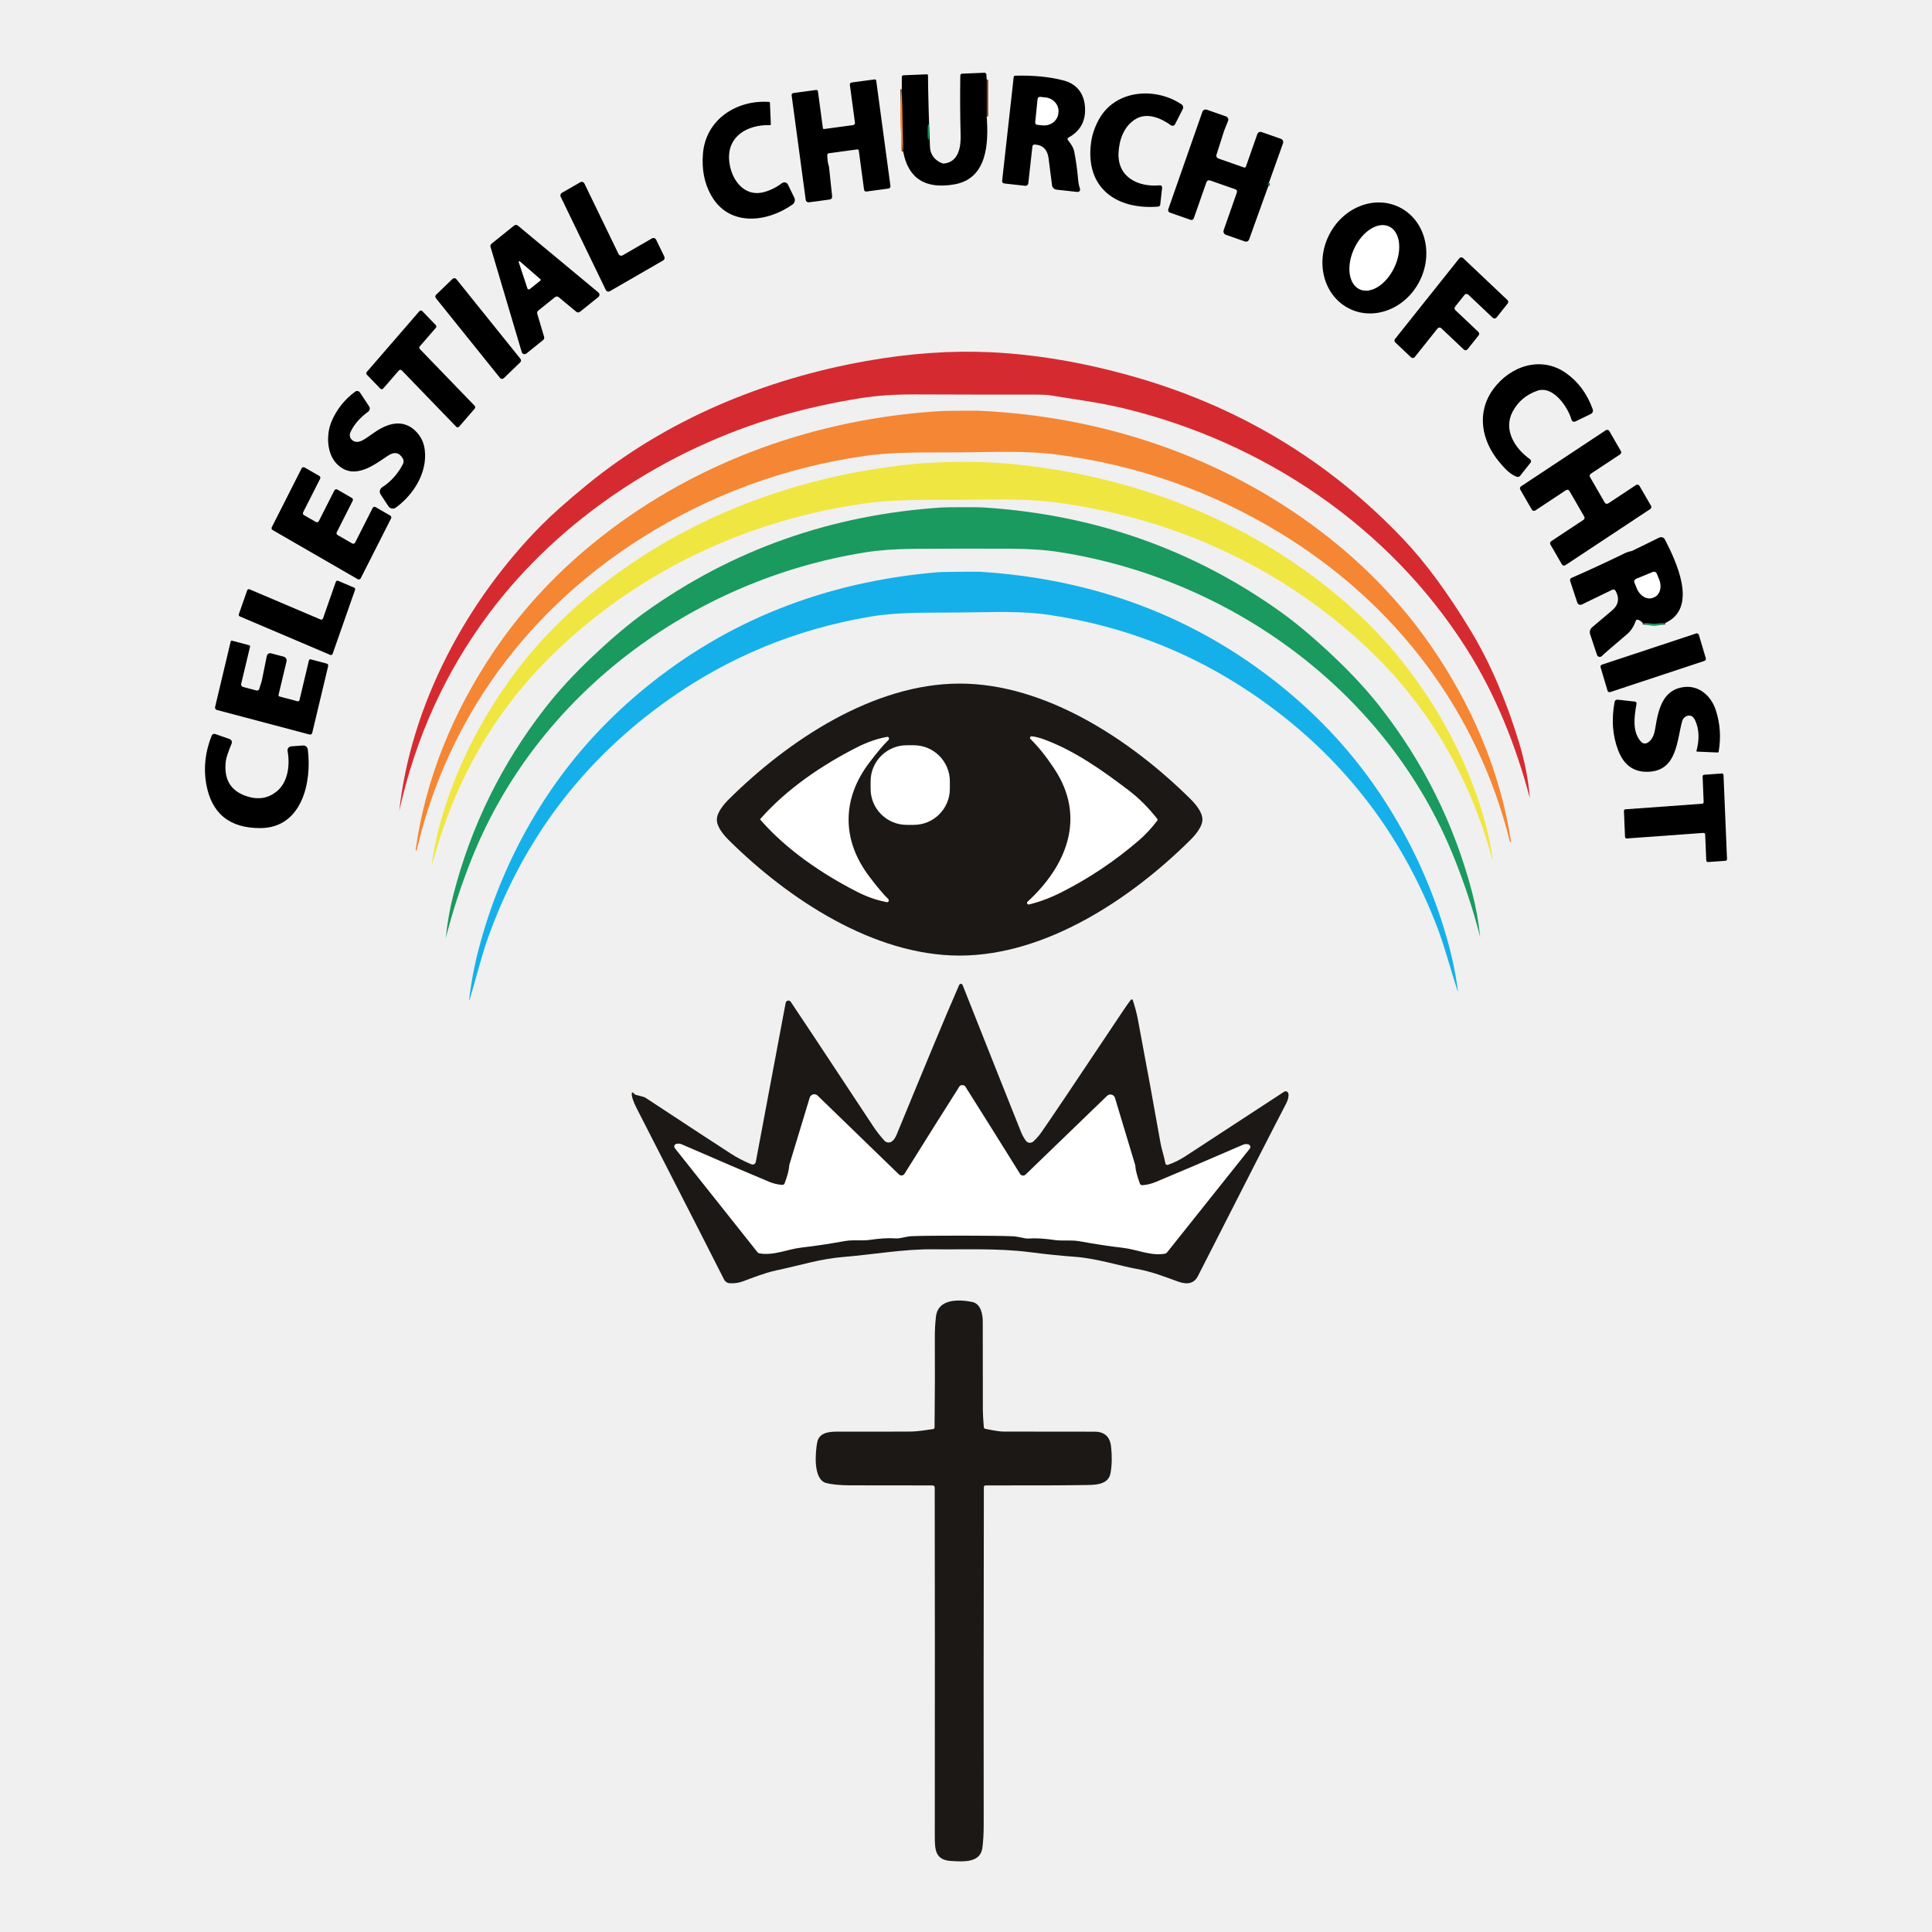
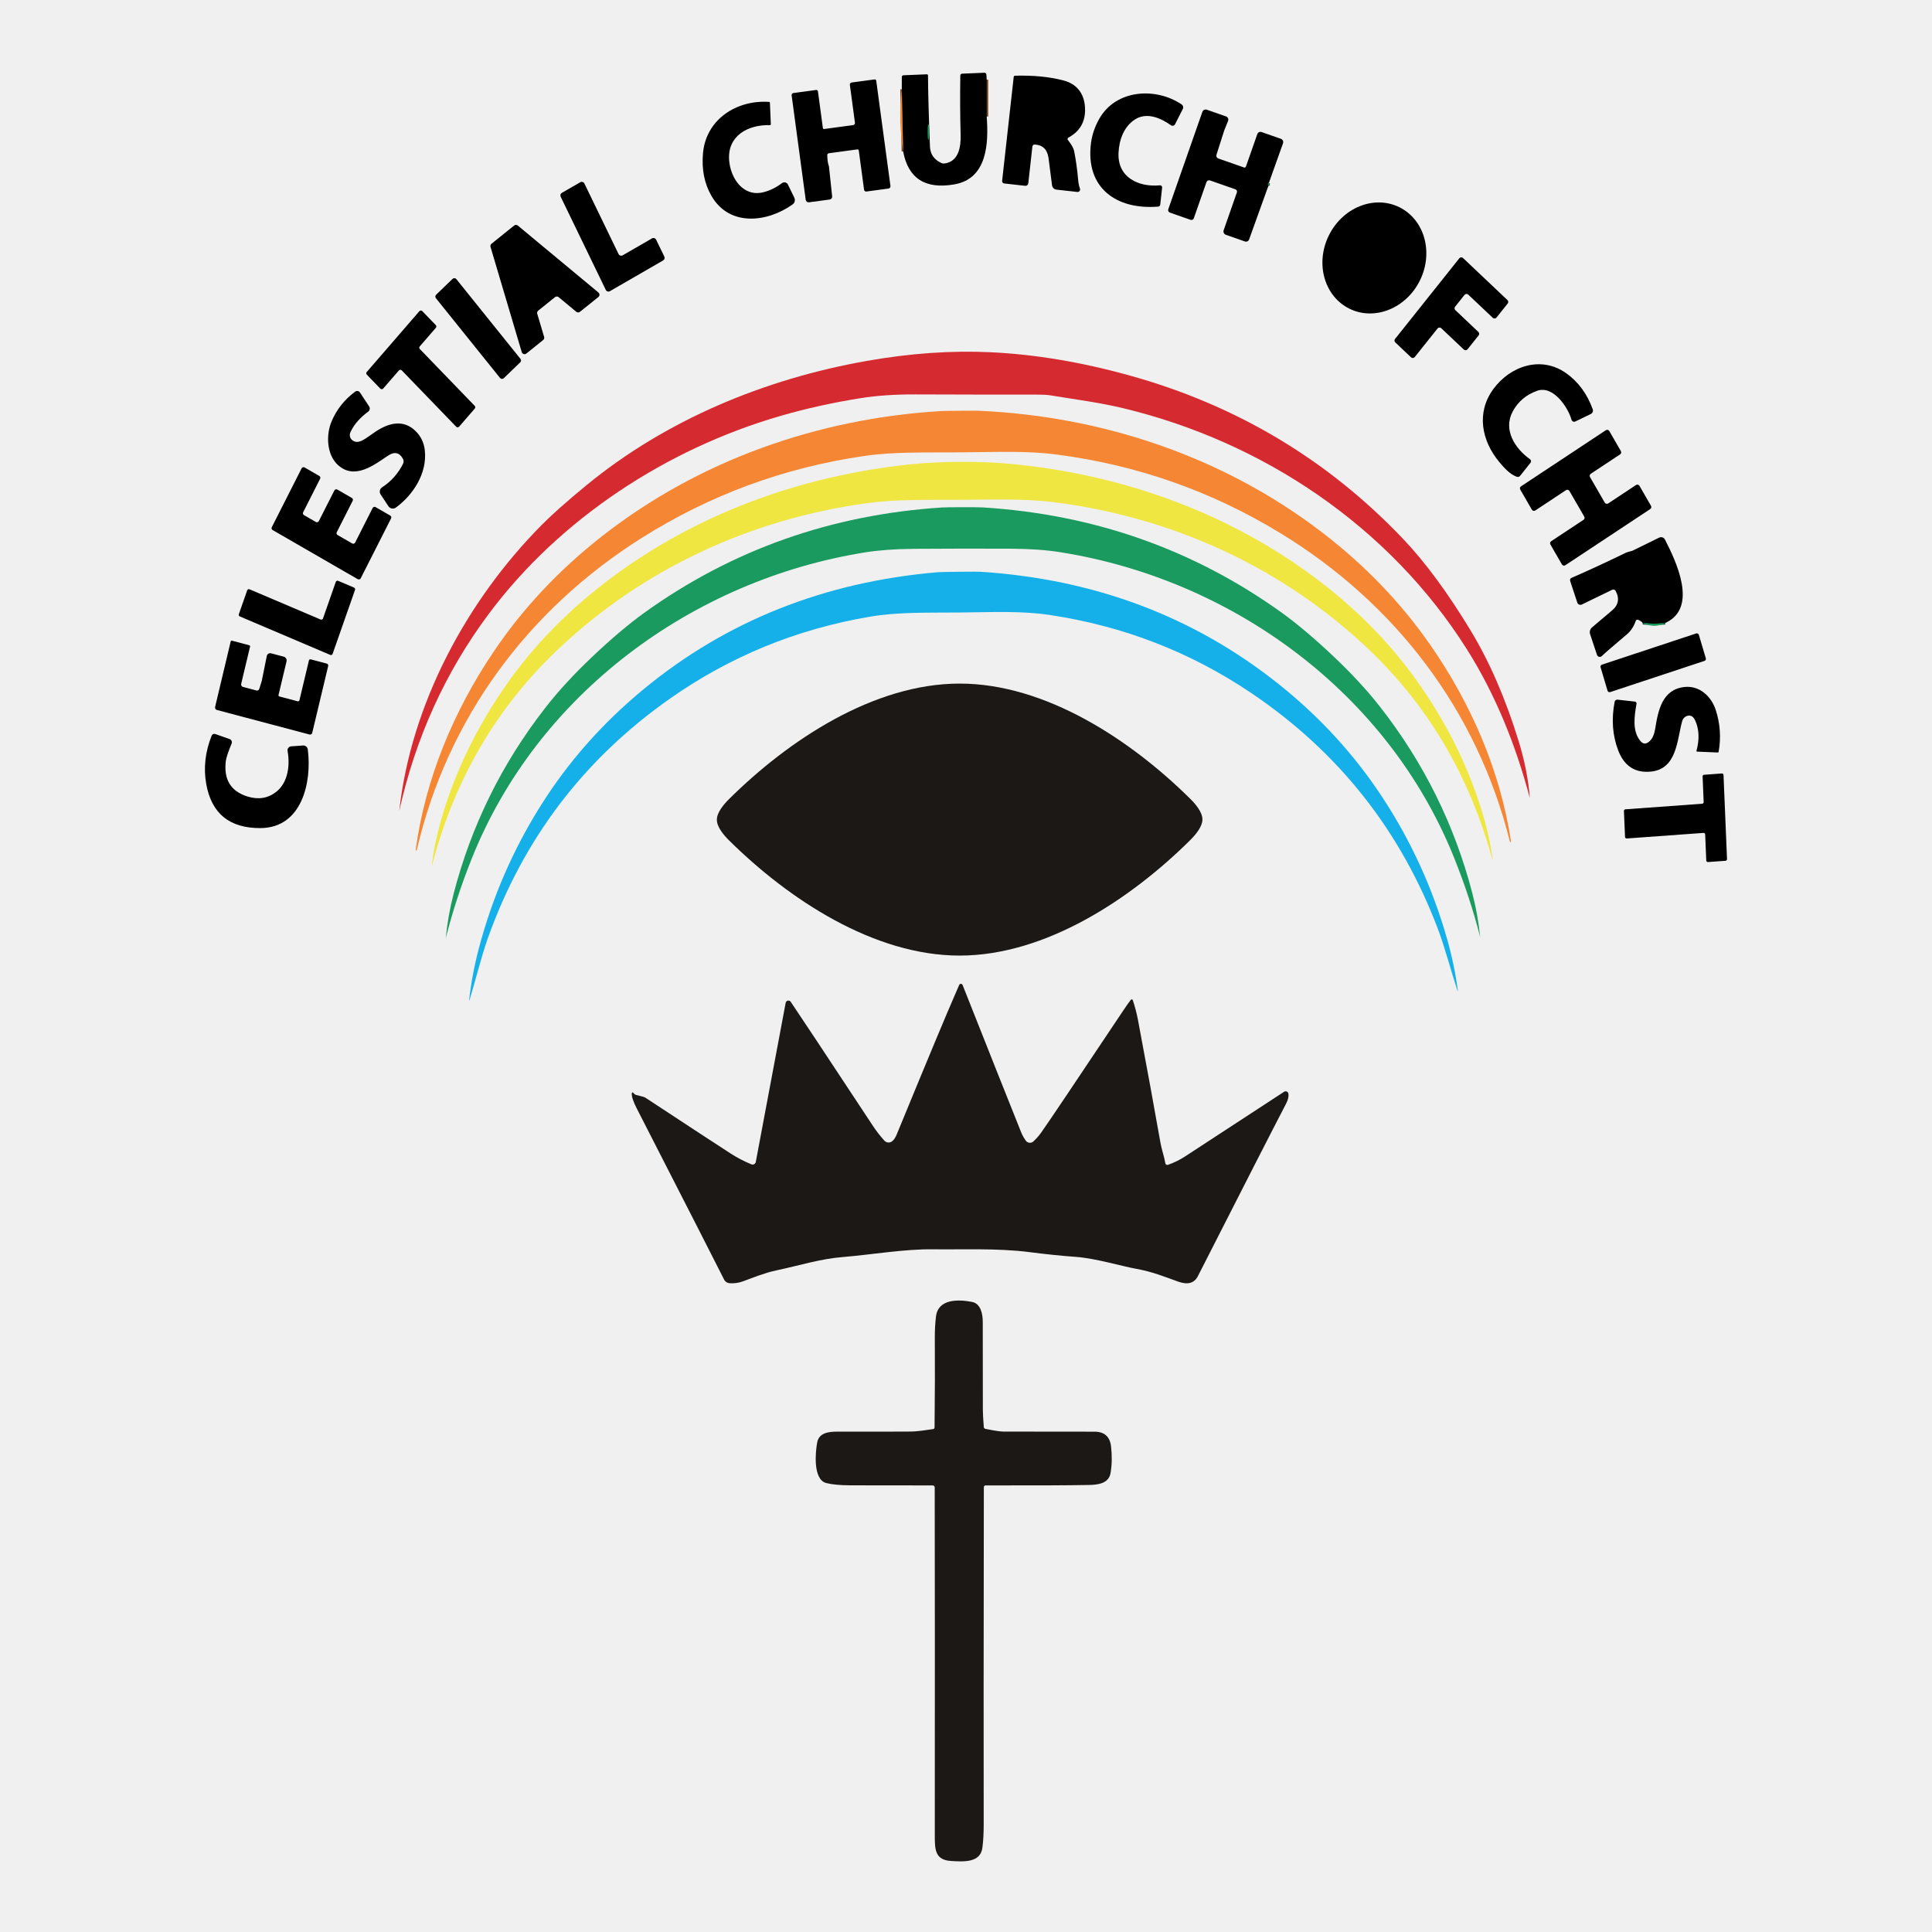
<svg xmlns="http://www.w3.org/2000/svg" aria-label="Celestial Church of Christ seal" viewBox="85.33 65.58 649.56 649.56">
-   <style>
- @media (prefers-color-scheme: dark) {
-   [fill="#000000"], [fill="#1b1816"], [fill="#0e0c0b"] { fill: #FBF8F1; }
-   [stroke="#000000"], [stroke="#0e0c0b"], [stroke="#1b593a"], [stroke="#0d4d2f"], [stroke="#7b431a"] { stroke: #FBF8F1; }
-   .title-hole { fill: transparent; }
- }
- </style>
+   <style>.punch{fill:transparent}@media (prefers-color-scheme: dark){[fill="#000000"],[fill="#1b1816"],[fill="#0e0c0b"]{fill:#FBF8F1}[stroke="#000000"],[stroke="#0e0c0b"],[stroke="#1b593a"],[stroke="#0d4d2f"],[stroke="#7b431a"]{stroke:#FBF8F1}}</style>
  <path fill="none" stroke="#7b431a" stroke-width="1.012" d="M417.072 92.366v12.39M388.98 116.5l-.466-20.905" />
  <path fill="none" stroke="#0d4d2f" stroke-width="1.012" d="M511.948 127.058q-.09.02-.172.03" />
  <path fill="none" stroke="#0e0c0b" stroke-width="1.012" d="M511.776 127.089q-.303.1-.394.232-.122.183.02.476.08.172.374.264" />
  <path fill="none" stroke="#1b593a" stroke-width="1.012" d="M511.776 127.089q-.09.486 0 .972" />
  <path fill="none" stroke="#0d4d2f" stroke-width="1.012" d="m645.182 275.042-3.614.263a1 1 0 0 1-.182 0l-3.746-.274" />
  <path d="M417.072 92.366v12.39c.658 8.97.233 20.875-10.852 22.808q-14.699 2.572-17.24-11.064l-.466-20.905.02-4.15a.559.558-1.654 0 1 .527-.557l7.886-.324a.365.365-1.508 0 1 .385.364q.06 9.162.658 23.942.162 3.857 3.877 5.527a1.832 1.75 52.656 0 0 .962.152c4.88-.607 5.588-5.67 5.476-9.688q-.263-9.09-.11-19.903a.619.618-.494 0 1 .596-.607l7.512-.314a.638.64-2.816 0 1 .658.597zm27.293 20.277q1.832 2.318 2.106 3.735.92 4.677 1.336 9.597.142 1.68.617 3.027a.828.835-6.74 0 1-.87 1.114l-7.036-.78a1.689 1.679-.425 0 1-1.478-1.448q-.982-7.37-1.043-8.078c-.253-3.26-1.427-5.446-4.778-5.629a.752.745 4.926 0 0-.79.658l-1.376 12.371a.948.947 6.374 0 1-1.053.84l-7.056-.79a.774.775 6.3 0 1-.689-.86l3.898-34.986a.419.421 2.397 0 1 .405-.375q9.131-.273 16.309 1.58c4.9 1.255 7.35 4.99 7.278 10.133q-.09 6.115-5.618 9.101a.53.525 56.928 0 0-.162.79m-80.329 8.898 1.073 10.083a.94.937-6.97 0 1-.81 1.033l-7.005.941a.95.96-7.915 0 1-1.073-.82l-4.738-35.148a.684.684 0 0 1 .587-.77l7.653-1.032a.54.54 0 0 1 .608.465l1.66 12.35a.378.37-7.213 0 0 .415.315l9.739-1.316a.734.724-7.961 0 0 .627-.82l-1.71-12.715a.696.706-7.485 0 1 .597-.79l7.704-1.032a.502.491-7.486 0 1 .567.425l4.778 35.411a.756.756 0 0 1-.648.85l-7.44 1.003a.694.694 0 0 1-.78-.597l-1.772-13.17a.448.458-7.678 0 0-.506-.396l-9.577 1.296a.595.601-4.793 0 0-.516.618q.071 2.54.506 3.593a1.147.666-75.128 0 1 .061.223" />
  <path fill="#f58634" d="M417.072 104.757V92.366zm-28.558-9.162.466 20.905q-1.68-10.488-.466-20.905" />
  <path d="M475.292 127.888a.706.7.993 0 1 .759.78l-.638 5.72a.744.733.434 0 1-.678.658c-13.97 1.133-24.57-6.196-22.595-21.411q.546-4.14 2.743-8.058c5.629-10.002 19.062-10.731 27.718-4.89a1.194 1.19 30.262 0 1 .405 1.529l-2.612 5.142a.943.94 31.338 0 1-1.387.334c-3.401-2.45-8.119-4.474-12.047-1.974-3.776 2.39-5.365 6.874-5.568 11.247-.384 8.261 6.702 11.612 13.9 10.923" />
-   <path class="title-hole" fill="#fff" d="M434.172 98.863a.8.8 0 0 1 .876-.715l1.722.175a4.92 4.566 5.8 0 1 4.434 5.04l-.033.322a4.92 4.566 5.8 0 1-5.356 4.045l-1.722-.175a.8.8 0 0 1-.715-.877z" />
+   <path class="punch" fill="#fff" d="M434.172 98.863a.8.8 0 0 1 .876-.715l1.722.175a4.92 4.566 5.8 0 1 4.434 5.04l-.033.322a4.92 4.566 5.8 0 1-5.356 4.045l-1.722-.175a.8.8 0 0 1-.715-.877z" />
  <path d="m344.184 100.07.304 7.258a.304.305-1.792 0 1-.304.324c-7.572-.193-14.274 3.695-13.717 11.692.415 6.084 4.697 12.584 11.54 10.863q3.26-.82 6.247-3.058a1.326 1.32-31.382 0 1 1.984.476l2.146 4.424a1.815 1.815-30.737 0 1-.577 2.268c-8.443 6.013-21.198 7.613-27.252-2.835q-3.594-6.185-2.875-14.355c.992-11.409 11.328-18.06 22.292-17.28a.235.223 2.865 0 1 .212.222m167.764 26.989q-.09.02-.172.03-.303.102-.394.233-.122.183.02.476.08.172.374.264l-6.489 18.05a1.095 1.089 19.454 0 1-1.387.657l-6.418-2.247a1.213 1.213 0 0 1-.739-1.549l4.444-12.715a.807.797-70.762 0 0-.486-1.022l-8.564-2.997a.925.916 19.334 0 0-1.174.557l-4.262 12.168a.849.845 18.971 0 1-1.083.527l-6.965-2.44a.88.87-71.04 0 1-.537-1.114l11.47-32.759a1.169 1.165-70.852 0 1 1.478-.718l6.479 2.267a1.145 1.14-69.47 0 1 .678 1.498l-1.316 3.29a.207.04-79.1 0 1-.02.051l-2.571 8.068a.99.98-71.667 0 0 .607 1.225l8.676 3.037a.493.493 0 0 0 .627-.303l3.827-10.923a1.13 1.127 19.483 0 1 1.448-.689l6.479 2.268a1.172 1.169-70.71 0 1 .718 1.498z" />
  <path fill="#1a9a5e" d="M397.47 107.321q.252 0 .25 2.644 0 2.644-.252 2.644t-.251-2.644q0-2.644.253-2.644" />
  <path d="m294.684 151.419 9.855-5.687a.99.99 0 0 1 1.388.427l2.757 5.691a.99.99 0 0 1-.397 1.292l-17.896 10.333a.99.99 0 0 1-1.389-.427l-15.168-31.332a.99.99 0 0 1 .397-1.292l6.194-3.572a.99.99 0 0 1 1.388.427l11.482 23.713a.99.99 0 0 0 1.389.427" />
  <path fill="#1b1816" d="M511.776 127.089q-.09.486 0 .972-.293-.092-.374-.264-.142-.293-.02-.476.09-.131.394-.232" />
  <path fill="#1a9a5e" d="M511.948 127.058q.173.486-.172 1.003-.09-.486 0-.972.081-.01.172-.03" />
  <path d="M555.745 135.218a19.012 17.078-64 0 1 7.015 24.575 19.012 17.078-64 0 1-23.684 9.6 19.012 17.078-64 0 1-7.015-24.574 19.012 17.078-64 0 1 23.684-9.6" />
-   <path class="title-hole" fill="#fff" d="M552.36 141.724a11.672 7.46-64.8 0 1 1.781 13.738 11.672 7.46-64.8 0 1-11.72 7.385 11.672 7.46-64.8 0 1-1.782-13.738 11.672 7.46-64.8 0 1 11.721-7.385" />
+   <path class="punch" fill="#fff" d="M552.36 141.724a11.672 7.46-64.8 0 1 1.781 13.738 11.672 7.46-64.8 0 1-11.72 7.385 11.672 7.46-64.8 0 1-1.782-13.738 11.672 7.46-64.8 0 1 11.721-7.385" />
  <path d="m250.57 147.54 7.618-6.13a.98.98 0 0 1 1.243.01l27.097 22.499a.982.982 0 0 1-.013 1.52l-6.192 4.972a.98.98 0 0 1-1.242-.01l-5.912-4.908a.98.98 0 0 0-1.243-.01l-5.644 4.54a.98.98 0 0 0-.325 1.046l2.316 7.786a.98.98 0 0 1-.325 1.045l-5.645 4.541a.982.982 0 0 1-1.557-.485l-10.501-35.372a.98.98 0 0 1 .325-1.044m336.651 24.893-8.251-7.799a.85.85 0 0 0-1.25.089l-3.168 3.98a.85.85 0 0 0 .08 1.147l7.754 7.339a.85.85 0 0 1 .08 1.148l-3.734 4.68v-.001a.85.85 0 0 1-1.249.088l-7.584-7.172a.85.85 0 0 0-1.25.087l-7.663 9.608a.85.85 0 0 1-1.25.087l-5.3-5.022a.85.85 0 0 1-.08-1.147l21.613-27.122a.85.85 0 0 1 1.25-.088l14.937 14.133a.85.85 0 0 1 .08 1.148l-3.766 4.729a.85.85 0 0 1-1.249.088" />
-   <path class="title-hole" fill="#fff" d="m260.1 153.45 6.914 5.993a.309.308-43.888 0 1-.01.476l-3.584 2.875a.48.477-28.476 0 1-.76-.223l-2.935-8.868a.235.235-79.014 0 1 .374-.253" />
+   <path class="punch" fill="#fff" d="m260.1 153.45 6.914 5.993a.309.308-43.888 0 1-.01.476l-3.584 2.875a.48.477-28.476 0 1-.76-.223l-2.935-8.868a.235.235-79.014 0 1 .374-.253" />
  <path d="m260.23 187.406-5.5 5.31a.88.88 0 0 1-1.299-.081l-21.537-26.785a.88.88 0 0 1 .074-1.185l5.5-5.311a.88.88 0 0 1 1.299.081l21.537 26.785a.88.88 0 0 1-.074 1.186m-28.353-11.625-5.418 6.258a.66.66 0 0 0 .024.888l18.459 19.117a.66.66 0 0 1 .024.888l-5.28 6.098a.66.66 0 0 1-.97.026l-18.307-18.949a.66.66 0 0 0-.97.026l-5.274 6.082a.66.66 0 0 1-.97.026l-4.54-4.7a.66.66 0 0 1-.024-.887l17.701-20.452a.66.66 0 0 1 .972-.026l4.549 4.718a.66.66 0 0 1 .024.887" />
  <path fill="#d52b30" d="M219.555 338.252c3.969-35.958 22.687-70.681 47.742-96.02q5.447-5.517 15.408-13.677c26.554-21.735 59.444-35.513 94.016-41.627q21.745-3.847 41.586-2.926 22.484 1.053 46.861 7.836 53.877 14.972 91.88 54.909 11.196 11.763 22.767 30.896 9.516 15.722 16.086 37.082 3.058 9.941 3.776 19.093.01.05.01.111c-4.687-17.665-11.47-34.693-21.188-50.08-26.027-41.202-68.413-69.71-115.598-81.038-7.998-1.913-15.418-2.834-24.58-4.332q-1.437-.233-4.788-.233-19.204.02-40.463-.061-10.225-.04-18.354 1.255-14.102 2.248-26.857 5.943c-38.428 11.105-74.336 34.622-98.197 66.591q-21.886 29.328-30.107 66.278" />
  <path d="M613.688 206.709c-1.144-4.16-6.155-11.672-11.56-9.739q-5.558 1.984-8.22 6.985c-3.29 6.155.789 12.442 5.83 16.026a.827.814-53.25 0 1 .162 1.184l-3.492 4.394a1.01.998 29.082 0 1-1.124.313c-2.268-.79-4.242-2.996-5.821-4.89-6.064-7.247-7.825-16.672-2.095-24.548 5.78-7.917 16.177-11.308 24.518-5.386q6.135 4.353 8.94 12.148a1.27 1.266 67.208 0 1-.639 1.57l-5.213 2.52a.923.916-20.635 0 1-1.286-.577m-395.256 29.52a1.76 1.76 55.047 0 1-2.51-.446l-2.623-3.968a1.724 1.718 56.821 0 1 .496-2.39q4.616-3.026 7.046-7.926a1.824 1.811 43.504 0 0-.05-1.7q-1.782-3.18-5.052-.993c-4.738 3.179-11.207 8.21-16.795 3.108-3.806-3.472-4.06-10.113-2.116-14.699q2.552-5.983 7.907-9.961a1.132 1.13 54.948 0 1 1.61.283l3.087 4.677a1.306 1.301-35.052 0 1-.314 1.772c-2.51 1.852-4.656 4.06-5.942 6.853-.83 1.792.648 3.442 2.4 3.31 1.67-.131 3.633-1.862 6.033-3.452 4.332-2.895 9.273-4.231 13.393-.242q2.723 2.632 3.158 6.55c.84 7.622-3.857 14.921-9.728 19.224" />
  <path fill="#f58634" d="M408.1 203.68q5.297-.041 6.2-.002c41.403 1.806 81.765 15.26 114.808 40.346q22.028 16.723 37.04 38.296c13.8 19.822 23.598 42.417 27.202 66.187a.195.183-11.351 0 1-.151.212h-.01a.177.175 77.65 0 1-.203-.131c-10.984-44.24-38.671-80.319-77.302-103.836q-34.652-21.097-75.099-26.355c-10.083-1.31-19.892-.827-32.379-.731s-22.302-.239-32.364 1.226q-40.361 5.875-74.687 27.499c-38.267 24.104-65.4 60.602-75.707 105.004a.177.175-78.525 0 1-.2.135h-.01a.195.183 10.476 0 1-.156-.21c3.24-23.822 12.694-46.565 26.187-66.595q14.682-21.8 36.452-38.858c32.656-25.587 72.808-39.656 114.178-42.094q.902-.053 6.2-.093" />
  <path d="m606.85 247.546 10.861-7.186a.82.82 0 0 0 .258-1.095l-4.979-8.61a.82.82 0 0 0-1.162-.273l-10.31 6.823a.82.82 0 0 1-1.163-.273l-3.896-6.747a.82.82 0 0 1 .258-1.094l28.514-18.864a.82.82 0 0 1 1.163.274l3.895 6.746a.82.82 0 0 1-.257 1.094l-9.87 6.529a.82.82 0 0 0-.257 1.093l4.96 8.6a.82.82 0 0 0 1.162.273l9.347-6.185a.82.82 0 0 1 1.163.274l3.876 6.716a.82.82 0 0 1-.258 1.094l-28.534 18.875a.82.82 0 0 1-1.163-.274l-3.865-6.696a.82.82 0 0 1 .257-1.094" />
  <path fill="#f0e641" d="M408.126 220.857q9.088-.049 16.786.668c37.149 3.457 72.803 16.12 102.363 38.17q20.43 15.235 34.136 34.389 14.68 20.5 21.856 43.287 2.754 8.757 3.888 16.926.03.183.01.284a.042.04 43.494 0 1-.081 0q-11.753-43.156-43.358-72.352c-28.872-26.685-65.144-42.893-104.148-47.817-9.89-1.25-20.859-.838-31.384-.783-10.525.056-21.498-.239-31.374 1.116-38.949 5.338-75.047 21.93-103.634 48.92q-31.293 29.53-42.588 72.808a.042.04-44.102 0 1-.08 0q-.022-.1.006-.283 1.047-8.181 3.708-16.967 6.935-22.862 21.395-43.517 13.503-19.297 33.77-34.75c29.324-22.36 64.842-35.402 101.952-39.252q7.69-.8 16.777-.847" />
  <path d="m204.729 248.003 5.893-11.633a.71.71 0 0 1 .987-.293l4.936 2.853a.71.71 0 0 1 .277.934l-10.22 20.155a.71.71 0 0 1-.986.294l-28.635-16.531a.71.71 0 0 1-.278-.934l10.039-19.811a.71.71 0 0 1 .986-.294l4.955 2.855a.71.71 0 0 1 .279.934l-5.72 11.295a.71.71 0 0 0 .277.934l4.015 2.317a.71.71 0 0 0 .986-.293l5.236-10.318a.71.71 0 0 1 .986-.293l4.895 2.824a.71.71 0 0 1 .278.934l-5.366 10.596a.71.71 0 0 0 .278.934l4.916 2.835a.71.71 0 0 0 .986-.294" />
  <path fill="#1a9a5e" d="M408.89 236.106q5.538-.008 6.917.079 55.87 3.496 100.18 35.182 7.866 5.628 17.706 14.922 9.132 8.625 15.63 16.936 21.979 28.072 30.978 62.481 1.893 7.239 2.663 14.79.01.02.01.041 0 .405-.03-.02 0-.05-.02-.112-3.372-13.15-8.747-26.533c-22.15-55.152-74.255-93.49-132.545-102.66q-6.915-1.094-16.3-1.15-6.869-.04-16.423-.028-9.555.012-16.424.071-9.385.08-16.296 1.192c-58.266 9.325-110.27 47.798-132.276 103.008q-5.34 13.397-8.677 26.556-.02.061-.02.112-.03.425-.03.02 0-.02.01-.04.75-7.555 2.623-14.798 8.91-34.432 30.814-62.562 6.477-8.328 15.586-16.977 9.816-9.32 17.667-14.969 44.226-31.802 100.088-35.444 1.378-.09 6.916-.097" />
  <path d="m645.182 275.042-3.614.263a1 1 0 0 1-.182 0l-3.746-.274q-.678-.779-1.62-1.083a.576.576 0 0 0-.729.365q-.981 2.844-2.945 4.505-7.735 6.55-8.423 7.299a.992.992 57.3 0 1-1.67-.365l-2.309-6.945a2.146 2.144 60.77 0 1 .648-2.298q5.862-4.98 6.641-5.618 3.381-2.784 1.276-6.661a.857.852-26.88 0 0-1.124-.365l-10.214 4.95a1.116 1.113 67.774 0 1-1.54-.647l-2.398-7.269a.84.832 69.055 0 1 .455-1.032q8.352-3.625 18.303-8.463.456-.223 1.954-.588a1.305.92-54.827 0 0 .283-.1l8.94-4.384a1.454 1.454-26.474 0 1 1.933.648c3.685 7.177 11.348 23.01.081 28.062" />
-   <path class="title-hole" fill="#fff" d="M641.055 257.86a.98.98 0 0 1 1.281.536l.83 2.023a4.89 3.837 67.7 0 1-1.695 5.98l-.393.161a4.89 3.837 67.7 0 1-5.405-3.068l-.83-2.023a.98.98 0 0 1 .536-1.281z" />
+   <path class="punch" fill="#fff" d="M641.055 257.86a.98.98 0 0 1 1.281.536l.83 2.023a4.89 3.837 67.7 0 1-1.695 5.98l-.393.161a4.89 3.837 67.7 0 1-5.405-3.068l-.83-2.023a.98.98 0 0 1 .536-1.281z" />
  <path fill="#15b0e9" d="M407.903 257.816q6.193-.059 7.158.004 57.356 3.727 99.945 37.58 20.955 16.653 35.178 38.367 14.396 21.968 21.654 47.418 2.5 8.757 3.645 17.503a.063.06 34.191 0 1-.122.02c-2.267-6.995-4.343-14.82-6.499-20.54q-18.779-49.888-62.886-79.61-30.654-20.662-67.7-26.217c-9.561-1.433-19.102-.938-30.242-.832-11.14.107-20.688-.205-30.22 1.41q-36.933 6.263-67.186 27.507-43.531 30.56-61.352 80.799c-2.047 5.76-3.972 13.623-6.106 20.66a.063.06-35.287 0 1-.121-.017q.976-8.767 3.309-17.57 6.77-25.585 20.743-47.823 13.805-21.983 34.438-39.034 41.934-34.66 99.208-39.485.963-.08 7.156-.14" />
  <path d="m193.921 273.518 4.306-12.3a.597.597 0 0 1 .798-.353l5.347 2.275a.597.597 0 0 1 .33.747l-7.541 21.527a.597.597 0 0 1-.798.352l-30.402-12.935a.597.597 0 0 1-.33-.747l2.804-8.021a.597.597 0 0 1 .797-.353l23.892 10.16a.597.597 0 0 0 .797-.352" />
  <path fill="#1a9a5e" d="M645.182 275.042q-3.604 1.883-7.542-.01l3.746.273a1 1 0 0 0 .182 0z" />
  <path d="m656.506 279.023 2.34 7.883a.71.71 0 0 1-.457.874l-31.687 10.488a.71.71 0 0 1-.902-.471l-2.34-7.874a.71.71 0 0 1 .457-.874l31.686-10.497a.71.71 0 0 1 .903.47M173.332 294.55l1.7-8.433a1.156 1.15 13.177 0 1 1.428-.881l4.252 1.123a1.329 1.321 14.255 0 1 .952 1.59l-2.693 11.298a.418.415 13.692 0 0 .304.496l6.124 1.62a.498.491-75.553 0 0 .608-.365l3.188-13.373a.498.491-75.553 0 1 .608-.365l5.355 1.418a.7.697 14.037 0 1 .506.84l-5.365 22.484a.727.72-76.062 0 1-.88.537l-31.15-8.251a.857.854 14.203 0 1-.618-1.033l5.244-22.018a.346.344 14.039 0 1 .425-.253l5.831 1.549a.366.359-75.773 0 1 .253.435l-2.986 12.533a.867.852-75.971 0 0 .607 1.032l4.525 1.195a.777.775 16.212 0 0 .942-.516l.82-2.602z" />
  <path fill="#1b1816" d="M407.94 295.41c28.95-.02 57.636 19.006 77.583 38.757 1.74 1.722 4.073 4.453 4.075 6.91s-2.328 5.19-4.065 6.915c-19.92 19.78-48.579 38.844-77.53 38.865-28.95.02-57.636-19.005-77.583-38.756-1.74-1.723-4.073-4.453-4.075-6.91s2.328-5.19 4.065-6.916c19.92-19.779 48.578-38.844 77.53-38.864" />
  <path d="M663.151 318.36a.265.269 6.23 0 1-.273.222l-7.006-.304a.186.184 8.81 0 1-.172-.232q1.58-5.882-.435-10.245-.638-1.367-1.549-1.58a2.526 2.343-75.669 0 0-2.824 1.823c-1.742 6.256-1.701 16.015-10.428 16.946q-8.007.85-11.064-7.086-2.896-7.522-1.215-16.36a.9.898 8.375 0 1 .982-.728l5.841.648a.623.619 8.808 0 1 .537.728c-.78 4.404-1.438 9.223 1.305 12.523q1.458 1.741 3.27-.101 1.256-1.266 1.711-4.07c1.023-6.378 2.44-13.17 9.84-13.99 4.97-.547 8.98 3.057 10.508 7.714q2.237 6.843.972 14.091m-481.133-.293a1.335 1.325-7.285 0 1 1.215-1.56l3.978-.283a1.505 1.503-5.73 0 1 1.6 1.306c1.437 11.146-2.015 26.372-15.864 26.463q-15.62.111-18.282-14.841-1.428-8.048 1.822-16.228a.97.964-69.477 0 1 1.215-.557l4.818 1.691a1.148 1.141 21.085 0 1 .679 1.518q-1.742 4.232-1.944 5.852-1.154 9.283 7.208 11.925 5.466 1.731 9.658-1.488c4.09-3.138 4.757-9.03 3.897-13.798" />
-   <path fill="#fff" d="M370.64 341.093q-.013 9.977 7.02 19.268 4.051 5.345 6.279 7.451.131.122.182.344.05.243-.01.395-.172.425-.658.334-5.001-.931-10.063-3.523c-11.733-5.993-23.668-14.132-32.395-24.144a.15.028 47.005 0 1-.062-.098l-.002-.069.002-.068a.15.028-46.845 0 1 .063-.098c8.754-9.988 20.712-18.094 32.461-24.054q5.07-2.578 10.073-3.495.486-.09.657.336.06.152.009.395-.051.222-.183.343-2.233 2.1-6.3 7.434-7.058 9.271-7.072 19.249m60.665 28.582a.545.545 16.969 0 1-.496-.932c13.08-12.006 19.821-28.305 9.04-44.613q-4.14-6.267-8.058-10.083a.533.532 70.066 0 1 .425-.911q1.822.182 4.231 1.073c9.85 3.654 18.921 9.89 28.407 17.129q5.112 3.897 9.566 9.556a.477.467-45.651 0 1 0 .577q-2.895 3.827-6.246 6.712-12.027 10.356-26.098 17.453-5.396 2.723-10.771 4.039" />
-   <path fill="#fff" d="M404.681 330.78a12.13 12.13 0 0 1-12.127 12.129h-2.39a12.13 12.13 0 0 1-12.127-12.128v-2.51a12.13 12.13 0 0 1 12.127-12.129h2.39a12.13 12.13 0 0 1 12.127 12.128z" />
+   <path class="punch" fill="#fff" d="M370.64 341.093q-.013 9.977 7.02 19.268 4.051 5.345 6.279 7.451.131.122.182.344.05.243-.01.395-.172.425-.658.334-5.001-.931-10.063-3.523c-11.733-5.993-23.668-14.132-32.395-24.144a.15.028 47.005 0 1-.062-.098l-.002-.069.002-.068a.15.028-46.845 0 1 .063-.098c8.754-9.988 20.712-18.094 32.461-24.054q5.07-2.578 10.073-3.495.486-.09.657.336.06.152.009.395-.051.222-.183.343-2.233 2.1-6.3 7.434-7.058 9.271-7.072 19.249m60.665 28.582a.545.545 16.969 0 1-.496-.932c13.08-12.006 19.821-28.305 9.04-44.613q-4.14-6.267-8.058-10.083a.533.532 70.066 0 1 .425-.911q1.822.182 4.231 1.073c9.85 3.654 18.921 9.89 28.407 17.129q5.112 3.897 9.566 9.556a.477.467-45.651 0 1 0 .577q-2.895 3.827-6.246 6.712-12.027 10.356-26.098 17.453-5.396 2.723-10.771 4.039" />
+   <path class="punch" fill="#fff" d="M404.681 330.78a12.13 12.13 0 0 1-12.127 12.129h-2.39a12.13 12.13 0 0 1-12.127-12.128v-2.51a12.13 12.13 0 0 1 12.127-12.129h2.39a12.13 12.13 0 0 1 12.127 12.128z" />
  <path d="m658.119 335.252-.353-8.63a.537.537 0 0 1 .497-.556l5.955-.438a.537.537 0 0 1 .576.513l1.18 28.284a.537.537 0 0 1-.497.558l-5.905.428a.537.537 0 0 1-.575-.512l-.368-8.775a.537.537 0 0 0-.575-.513l-25.795 1.874a.537.537 0 0 1-.575-.513l-.37-8.736a.537.537 0 0 1 .498-.558l25.81-1.869a.537.537 0 0 0 .497-.557" />
  <path fill="#1b1816" d="M298.234 432.976q.01.01.122.152a1.73 1.703 76.875 0 0 .992.628q2.48.546 3.006.9 19.215 12.655 28.579 18.719 3.32 2.146 7.035 3.664a1.081 1.079 16.347 0 0 1.468-.8l10.043-53.481a.942.94-57.027 0 1 1.7-.365q2.673 3.888 27.678 41.78 1.72 2.611 3.826 4.91a1.902 1.883 52.34 0 0 2.42.323q.982-.627 1.71-2.399 15.712-38.216 19.812-47.509.931-2.095 1.184-2.743a.62.62-45.448 0 1 1.154-.01q12.786 32.283 19.68 49.503.557 1.397 1.58 2.844a1.697 1.695-39.271 0 0 2.54.254q1.509-1.418 2.562-2.896 3.583-5.041 27.576-41 1.68-2.52 2.632-3.725a.38.378-35.274 0 1 .658.112q1.113 3.391 1.69 6.418 4.657 24.741 7.593 41.455c.435 2.47 1.255 4.596 1.66 6.985a.66.656-14.143 0 0 .87.516q3.129-1.083 5.903-2.915 19.143-12.543 33.154-21.654a.947.94-20.382 0 1 1.447.658q.213 1.458-.81 3.402-5.628 10.76-29.62 57.925-1.823 3.584-6.641 1.843c-4.768-1.711-8.615-3.3-13.96-4.272-5.204-.942-13.788-3.554-20.399-4.04q-7.289-.526-15.782-1.62c-10.67-1.366-22.768-.789-32.112-.93-9.718-.142-20.823 1.812-30.41 2.591-7.785.638-13.93 2.693-22.585 4.535-3.706.79-7.947 2.49-11.035 3.635q-2.176.8-4.525.647a2.246 2.223-11.091 0 1-1.843-1.224q-3.219-6.439-29.347-57.491-1.822-3.553-1.7-5.163a.283.282 26.814 0 1 .495-.162" />
-   <path fill="#fff" d="M408.883 430.415q.7 0 .966.42 7.588 11.981 18.43 29.413a1.21 1.207 52.078 0 0 1.863.233l27.404-26.472a1.608 1.603 59.66 0 1 2.652.698L467 457.282a.614.52 40.269 0 1 .03.183q.101 2.156 1.56 6.084a.784.776 78.038 0 0 .768.506q2.258-.142 4.465-1.053 11.024-4.576 29.307-12.502.992-.436 1.923-.162a.907.905-62.645 0 1 .456 1.437l-27.83 34.916a1.1 1.081 13.012 0 1-.627.384c-4.667.891-9.516-1.427-14.213-1.964q-6.51-.749-14.486-2.196a15.842 15.382-39 0 0-2.805-.253q-4.241.02-5.183-.112-5.679-.84-9.06-.567a5.715 5.57 48.224 0 1-1.61-.111q-2.703-.597-3.783-.644-4.71-.202-17.071-.213t-17.072.185q-1.08.045-3.784.638a5.715 5.57-48.129 0 1-1.61.108q-3.38-.279-9.062.552-.941.13-5.183.103a15.842 15.382 39.095 0 0-2.804.248q-7.98 1.435-14.49 2.173c-4.699.53-9.552 2.84-14.217 1.94a1.1 1.081-12.918 0 1-.627-.385l-27.771-34.961a.907.905 62.74 0 1 .457-1.437q.932-.272 1.924.165 18.27 7.957 29.286 12.55 2.205.916 4.463 1.061a.784.776-77.943 0 0 .77-.505q1.464-3.925 1.569-6.081a.614.52-40.174 0 1 .03-.183l6.84-22.563a1.608 1.603-59.566 0 1 2.654-.695l27.36 26.518a1.21 1.207-51.984 0 0 1.864-.23q10.87-17.414 18.478-29.383.266-.418.966-.418" />
+   <path class="punch" fill="#fff" d="M408.883 430.415q.7 0 .966.42 7.588 11.981 18.43 29.413a1.21 1.207 52.078 0 0 1.863.233l27.404-26.472a1.608 1.603 59.66 0 1 2.652.698L467 457.282a.614.52 40.269 0 1 .03.183q.101 2.156 1.56 6.084a.784.776 78.038 0 0 .768.506q2.258-.142 4.465-1.053 11.024-4.576 29.307-12.502.992-.436 1.923-.162a.907.905-62.645 0 1 .456 1.437l-27.83 34.916a1.1 1.081 13.012 0 1-.627.384c-4.667.891-9.516-1.427-14.213-1.964q-6.51-.749-14.486-2.196a15.842 15.382-39 0 0-2.805-.253q-4.241.02-5.183-.112-5.679-.84-9.06-.567a5.715 5.57 48.224 0 1-1.61-.111q-2.703-.597-3.783-.644-4.71-.202-17.071-.213t-17.072.185q-1.08.045-3.784.638a5.715 5.57-48.129 0 1-1.61.108q-3.38-.279-9.062.552-.941.13-5.183.103a15.842 15.382 39.095 0 0-2.804.248q-7.98 1.435-14.49 2.173c-4.699.53-9.552 2.84-14.217 1.94a1.1 1.081-12.918 0 1-.627-.385l-27.771-34.961a.907.905 62.74 0 1 .457-1.437q.932-.272 1.924.165 18.27 7.957 29.286 12.55 2.205.916 4.463 1.061a.784.776-77.943 0 0 .77-.505q1.464-3.925 1.569-6.081a.614.52-40.174 0 1 .03-.183l6.84-22.563a1.608 1.603-59.566 0 1 2.654-.695l27.36 26.518a1.21 1.207-51.984 0 0 1.864-.23q10.87-17.414 18.478-29.383.266-.418.966-.418" />
  <path fill="#1b1816" d="M416.11 565.552q-.12 76.998-.05 113.22.01 4.757-.445 8.088c-.679 4.99-6.135 4.667-10.488 4.404-5.325-.314-5.507-3.665-5.507-8.342q.06-72.767-.03-117.249a.688.678 0 0 0-.69-.678q-24.447-.02-27.626-.03-5.304-.03-8.15-.77c-4.514-1.174-3.664-10.397-3.036-13.687.617-3.199 3.827-3.593 6.63-3.593q18.101.02 24.61-.03c2.693-.01 5.71-.568 7.735-.83a.547.542-3.129 0 0 .476-.527q.182-16.572.09-30.057-.02-3.857.385-7.248c.72-6.054 7.623-5.79 12.098-4.93 2.976.577 3.624 4.06 3.634 6.671q.04 14.69.03 29.611 0 1.64.314 5.79a.682.685 3.386 0 0 .547.618q4.545.911 6.013.911 18.759.02 30.664.03 5.021.01 5.568 5.012.536 4.818-.172 8.888c-.598 3.493-4.13 3.968-7.208 4.019q-9.698.192-34.835.152a.557.557 0 0 0-.556.557" />
</svg>
